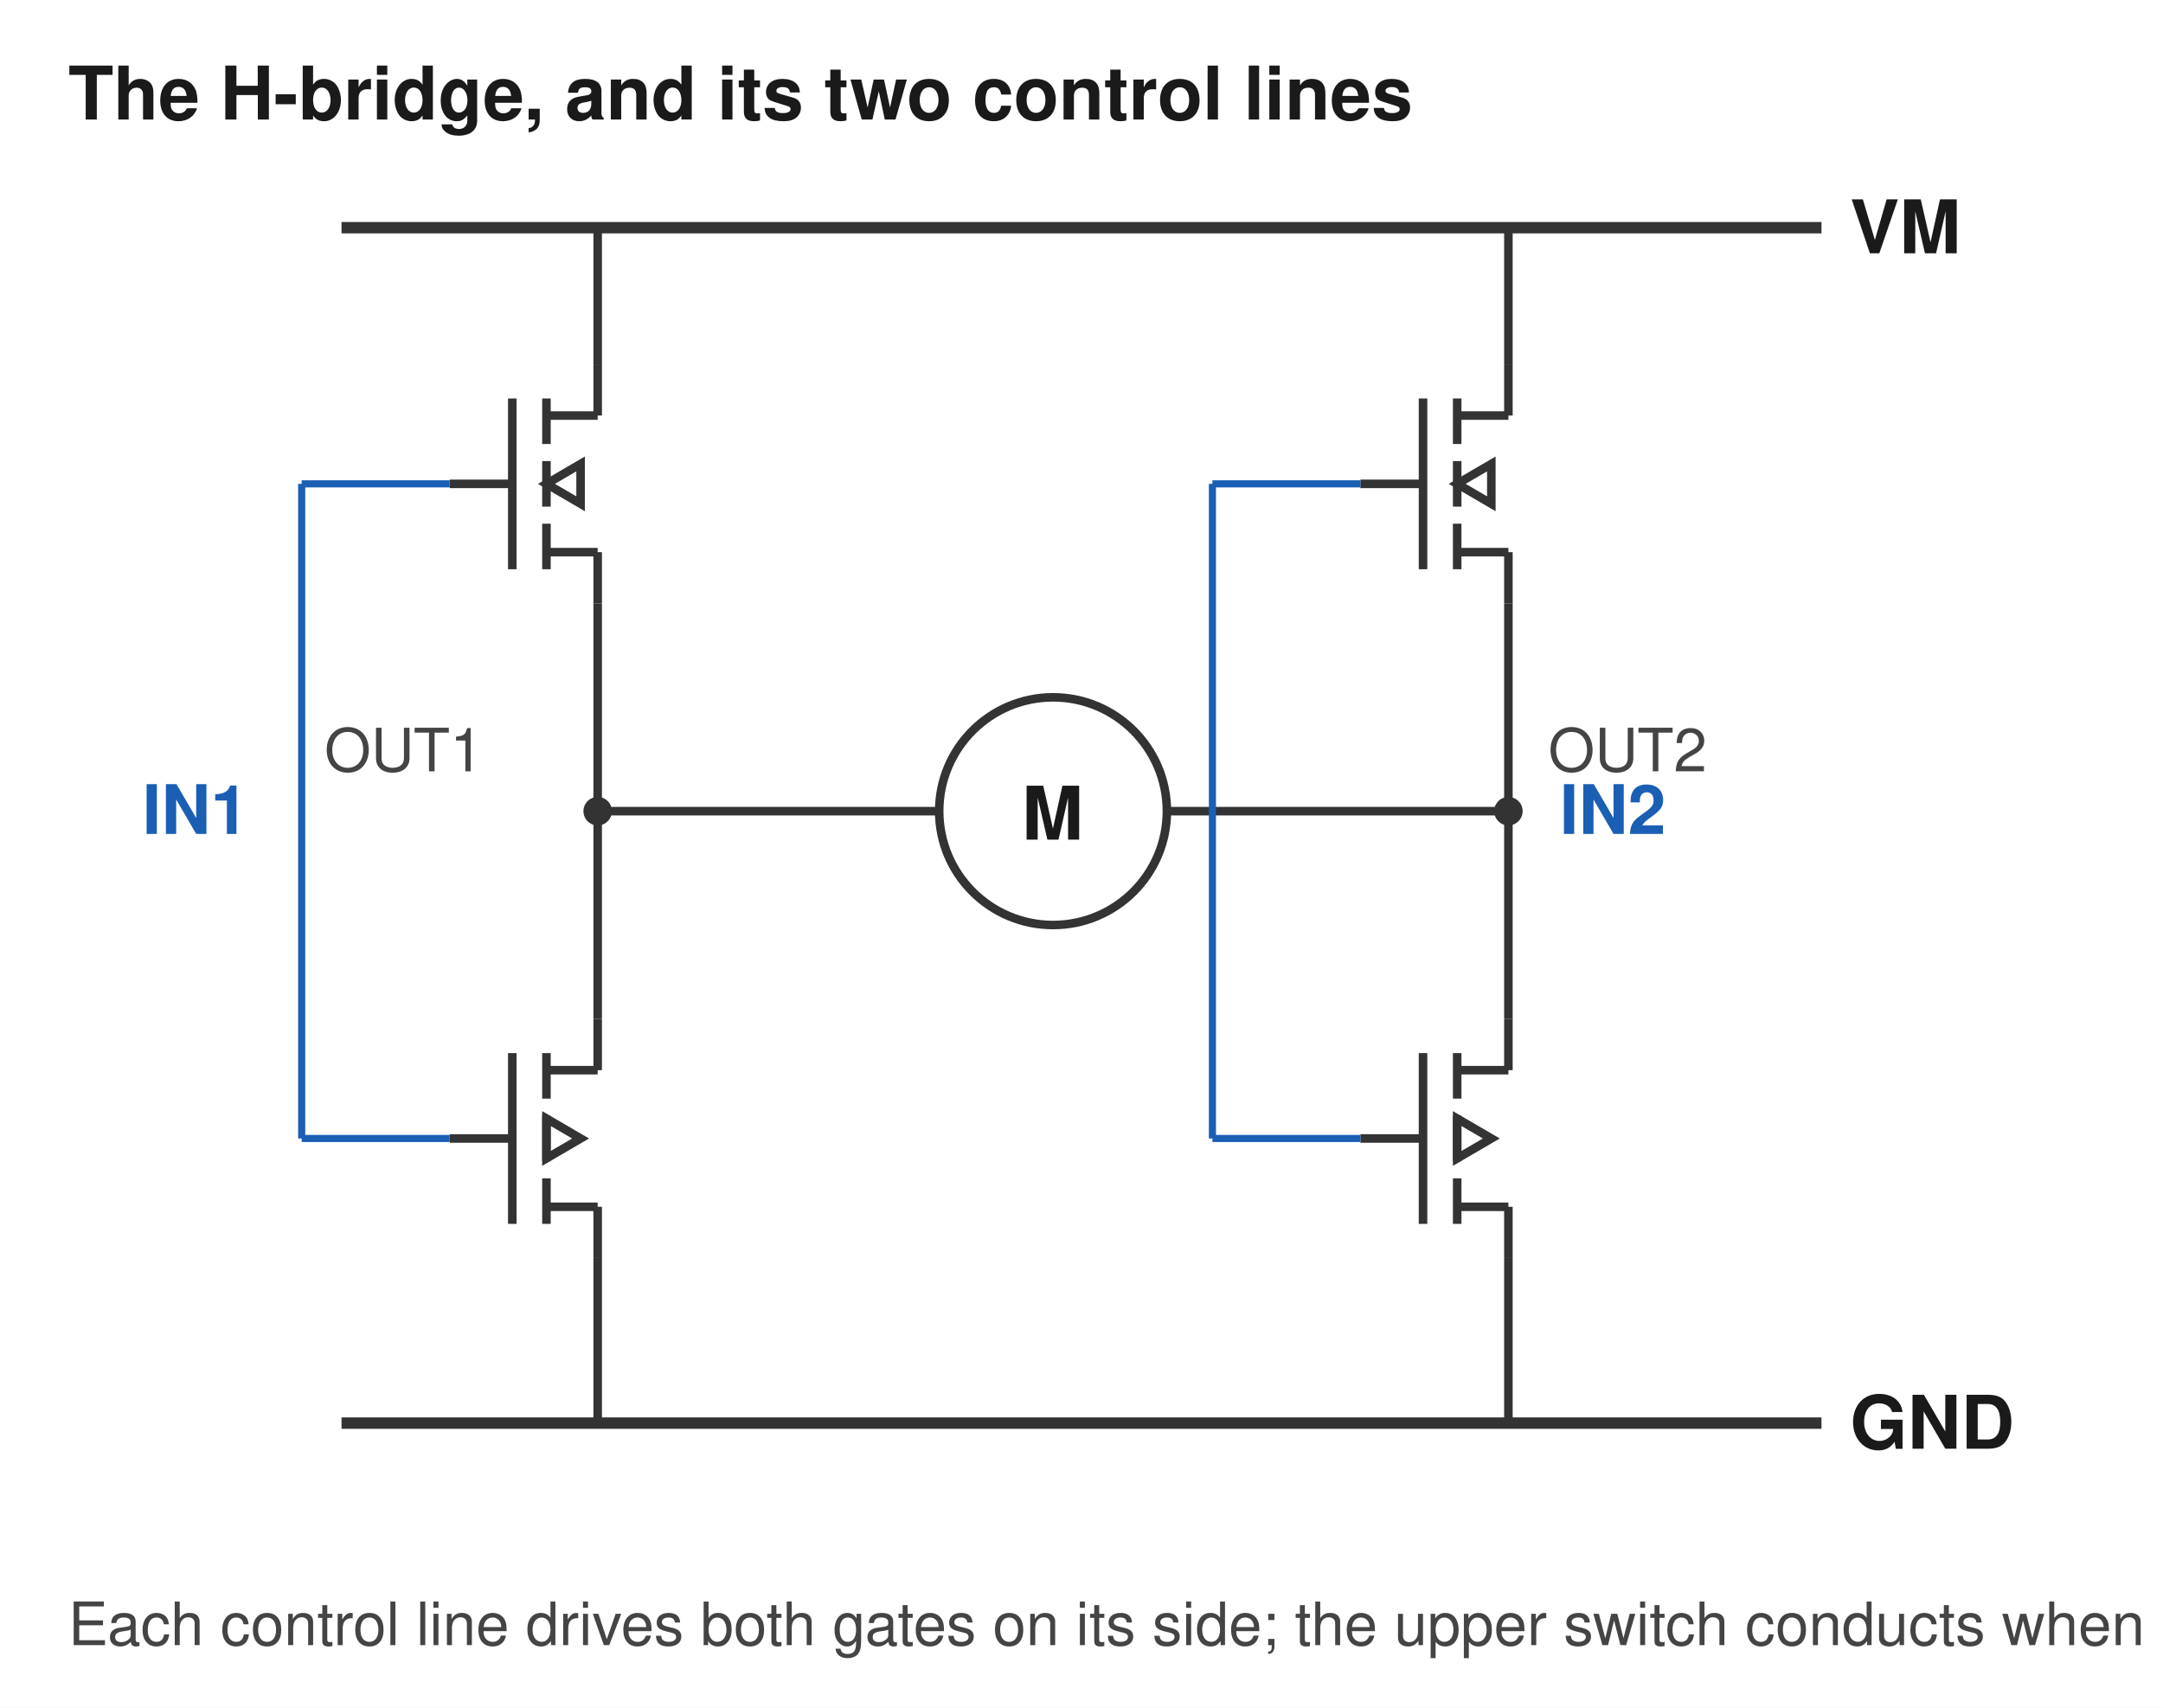
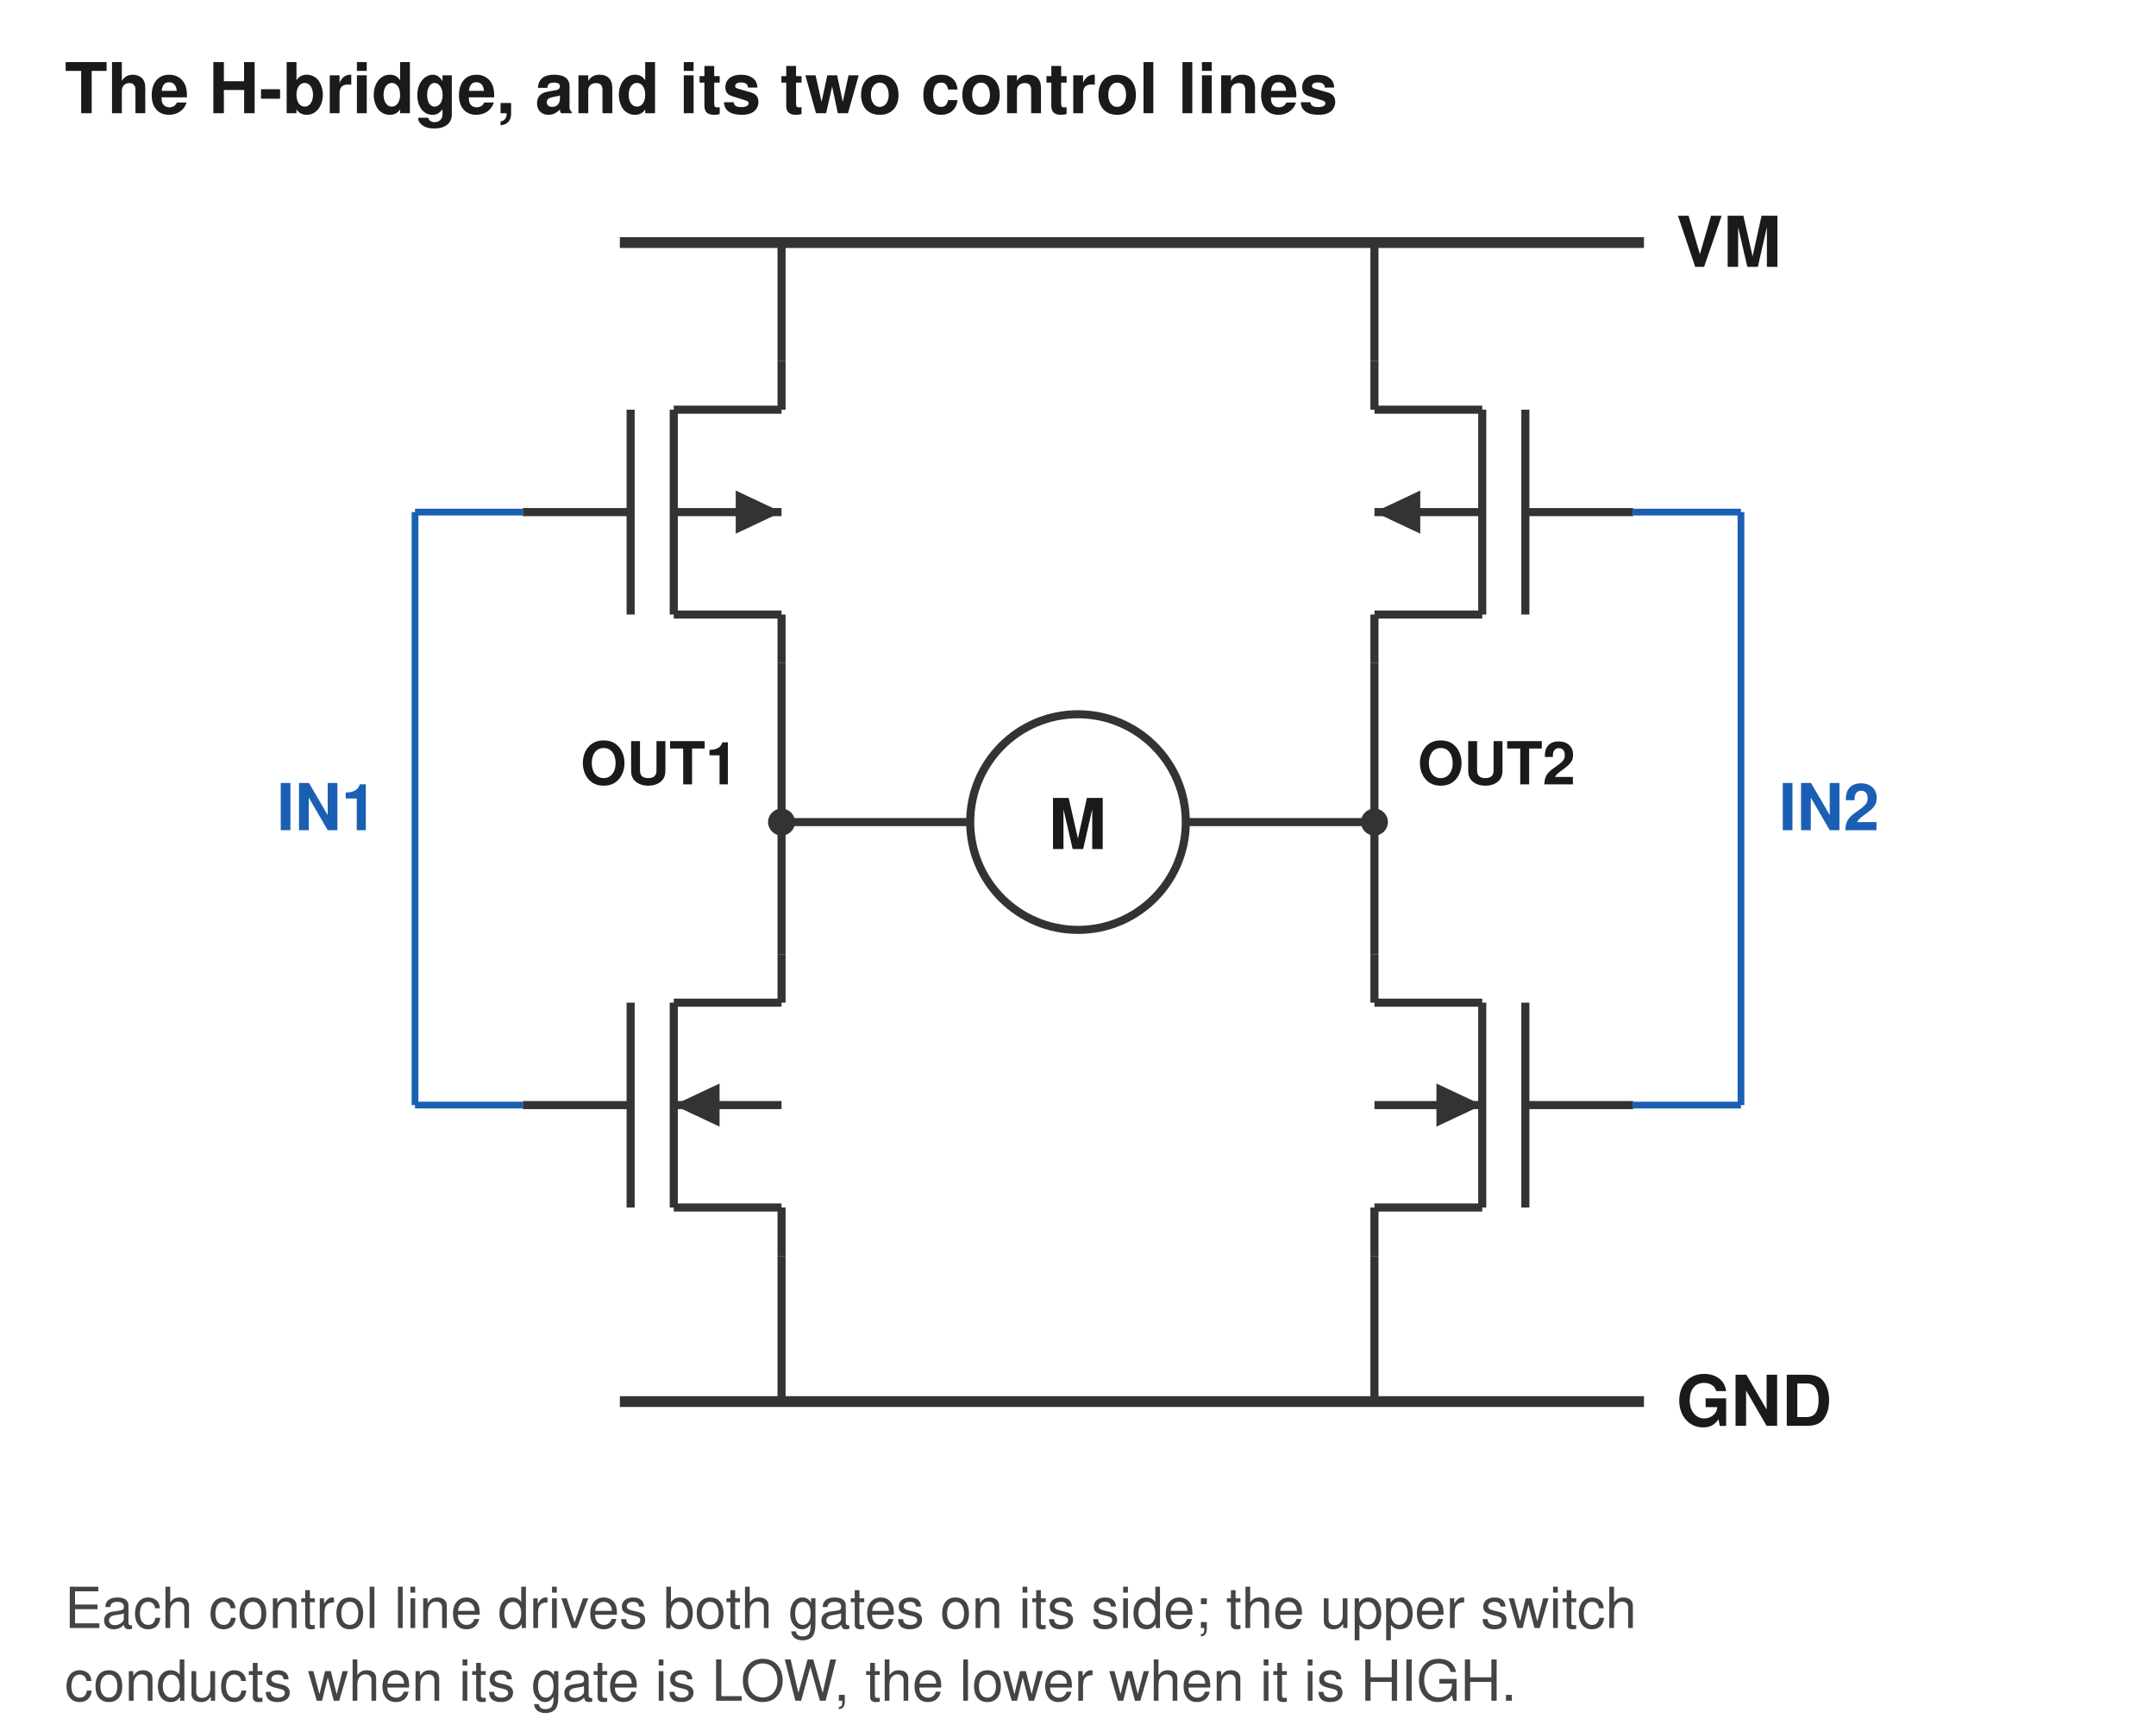
- <svg xmlns="http://www.w3.org/2000/svg" viewBox="0 0 760 600" width="760" height="600">
+ <svg xmlns="http://www.w3.org/2000/svg" viewBox="0 0 800 640" width="800" height="640">
  <defs>
    <marker id="arw" viewBox="0 0 10 10" refX="9" refY="5" markerWidth="6" markerHeight="6" orient="auto-start-reverse">
      <path d="M0,0 L10,5 L0,10 z" fill="#c01c28" />
    </marker>
    <style>
   .wire{stroke:#333;stroke-width:3;fill:none}
   .rail{stroke:#333;stroke-width:4;fill:none}
   .dev {stroke:#333;stroke-width:3;fill:none}
   .off {stroke:#9aa0a6;stroke-width:3;fill:none}
   .cur {stroke:#c01c28;stroke-width:5;fill:none}
   .ctl {stroke:#1a5fb4;stroke-width:2.5;fill:none}
   .lbl {font:bold 26px Helvetica,Arial,sans-serif;fill:#1a1a1a}
   .sm  {font:21px Helvetica,Arial,sans-serif;fill:#444}
+    .term{font:bold 22px Helvetica,Arial,sans-serif;fill:#1a1a1a}
   .ctlt{font:bold 24px Helvetica,Arial,sans-serif;fill:#1a5fb4}
   .st  {font:bold 23px Helvetica,Arial,sans-serif;fill:#1a7f37}
  </style>
  </defs>
  <rect width="100%" height="100%" fill="#fff" />
-   <line class="rail" x1="120" y1="80" x2="640" y2="80" />
-   <text class="lbl" x="650" y="89">VM</text>
-   <line class="rail" x1="120" y1="500" x2="640" y2="500" />
-   <text class="lbl" x="650" y="509">GND</text>
-   <line class="wire" x1="210" y1="80" x2="210" y2="128" />
-   <line class="wire" x1="210" y1="212" x2="210" y2="358" />
-   <line class="wire" x1="210" y1="442" x2="210" y2="500" />
-   <line class="wire" x1="530" y1="80" x2="530" y2="128" />
-   <line class="wire" x1="530" y1="212" x2="530" y2="358" />
-   <line class="wire" x1="530" y1="442" x2="530" y2="500" />
-   <line class="dev" x1="210" y1="128" x2="210" y2="146" />
-   <line class="dev" x1="210" y1="212" x2="210" y2="194" />
-   <line class="dev" x1="210" y1="146" x2="192" y2="146" />
-   <line class="dev" x1="210" y1="194" x2="192" y2="194" />
-   <line class="dev" x1="192" y1="140" x2="192" y2="156" />
-   <line class="dev" x1="192" y1="162" x2="192" y2="178" />
-   <line class="dev" x1="192" y1="184" x2="192" y2="200" />
-   <line class="dev" x1="180" y1="140" x2="180" y2="200" />
-   <line class="dev" x1="180" y1="170" x2="158" y2="170" />
-   <path class="dev" d="M192,170 L204,163 L204,177 z" fill="#333" />
-   <line class="dev" x1="530" y1="128" x2="530" y2="146" />
-   <line class="dev" x1="530" y1="212" x2="530" y2="194" />
-   <line class="dev" x1="530" y1="146" x2="512" y2="146" />
-   <line class="dev" x1="530" y1="194" x2="512" y2="194" />
-   <line class="dev" x1="512" y1="140" x2="512" y2="156" />
-   <line class="dev" x1="512" y1="162" x2="512" y2="178" />
-   <line class="dev" x1="512" y1="184" x2="512" y2="200" />
-   <line class="dev" x1="500" y1="140" x2="500" y2="200" />
-   <line class="dev" x1="500" y1="170" x2="478" y2="170" />
-   <path class="dev" d="M512,170 L524,163 L524,177 z" fill="#333" />
-   <line class="dev" x1="210" y1="358" x2="210" y2="376" />
-   <line class="dev" x1="210" y1="442" x2="210" y2="424" />
-   <line class="dev" x1="210" y1="376" x2="192" y2="376" />
-   <line class="dev" x1="210" y1="424" x2="192" y2="424" />
-   <line class="dev" x1="192" y1="370" x2="192" y2="386" />
-   <line class="dev" x1="192" y1="392" x2="192" y2="408" />
-   <line class="dev" x1="192" y1="414" x2="192" y2="430" />
-   <line class="dev" x1="180" y1="370" x2="180" y2="430" />
-   <line class="dev" x1="180" y1="400" x2="158" y2="400" />
-   <path class="dev" d="M204,400 L192,393 L192,407 z" fill="#333" />
-   <line class="dev" x1="530" y1="358" x2="530" y2="376" />
-   <line class="dev" x1="530" y1="442" x2="530" y2="424" />
-   <line class="dev" x1="530" y1="376" x2="512" y2="376" />
-   <line class="dev" x1="530" y1="424" x2="512" y2="424" />
-   <line class="dev" x1="512" y1="370" x2="512" y2="386" />
-   <line class="dev" x1="512" y1="392" x2="512" y2="408" />
-   <line class="dev" x1="512" y1="414" x2="512" y2="430" />
-   <line class="dev" x1="500" y1="370" x2="500" y2="430" />
-   <line class="dev" x1="500" y1="400" x2="478" y2="400" />
-   <path class="dev" d="M524,400 L512,393 L512,407 z" fill="#333" />
-   <line class="wire" x1="210" y1="285" x2="330" y2="285" />
-   <line class="wire" x1="410" y1="285" x2="530" y2="285" />
-   <circle class="dev" cx="370" cy="285" r="40" fill="#fff" />
-   <text class="lbl" x="359" y="295">M</text>
-   <circle cx="210" cy="285" r="5" fill="#333" />
-   <text class="sm" x="114" y="271">OUT1</text>
-   <circle cx="530" cy="285" r="5" fill="#333" />
-   <text class="sm" x="544" y="271">OUT2</text>
-   <line class="ctl" x1="158" y1="170" x2="106" y2="170" />
-   <line class="ctl" x1="158" y1="400" x2="106" y2="400" />
-   <line class="ctl" x1="106" y1="170" x2="106" y2="400" />
-   <text class="ctlt" x="50" y="293">IN1</text>
-   <line class="ctl" x1="478" y1="170" x2="426" y2="170" />
-   <line class="ctl" x1="478" y1="400" x2="426" y2="400" />
-   <line class="ctl" x1="426" y1="170" x2="426" y2="400" />
-   <text class="ctlt" x="548" y="293">IN2</text>
+   <line class="rail" x1="230" y1="90" x2="610" y2="90" />
+   <text class="lbl" x="622" y="99">VM</text>
+   <line class="rail" x1="230" y1="520" x2="610" y2="520" />
+   <text class="lbl" x="622" y="529">GND</text>
+   <line class="wire" x1="290" y1="90" x2="290" y2="134" />
+   <line class="wire" x1="290" y1="246" x2="290" y2="354" />
+   <line class="wire" x1="290" y1="466" x2="290" y2="520" />
+   <line class="wire" x1="510" y1="90" x2="510" y2="134" />
+   <line class="wire" x1="510" y1="246" x2="510" y2="354" />
+   <line class="wire" x1="510" y1="466" x2="510" y2="520" />
+   <line class="dev" x1="290" y1="134" x2="290" y2="152" />
+   <line class="dev" x1="290" y1="228" x2="290" y2="246" />
+   <line class="dev" x1="250" y1="152" x2="290" y2="152" />
+   <line class="dev" x1="250" y1="228" x2="290" y2="228" />
+   <line class="dev" x1="250" y1="152" x2="250" y2="228" />
+   <line class="dev" x1="234" y1="152" x2="234" y2="228" />
+   <line class="dev" x1="234" y1="190" x2="194" y2="190" />
+   <line class="dev" x1="250" y1="190" x2="290" y2="190" />
+   <path d="M290,190 L273,182 L273,198 z" fill="#333" stroke="none" />
+   <line class="dev" x1="510" y1="134" x2="510" y2="152" />
+   <line class="dev" x1="510" y1="228" x2="510" y2="246" />
+   <line class="dev" x1="550" y1="152" x2="510" y2="152" />
+   <line class="dev" x1="550" y1="228" x2="510" y2="228" />
+   <line class="dev" x1="550" y1="152" x2="550" y2="228" />
+   <line class="dev" x1="566" y1="152" x2="566" y2="228" />
+   <line class="dev" x1="566" y1="190" x2="606" y2="190" />
+   <line class="dev" x1="550" y1="190" x2="510" y2="190" />
+   <path d="M510,190 L527,182 L527,198 z" fill="#333" stroke="none" />
+   <line class="dev" x1="290" y1="354" x2="290" y2="372" />
+   <line class="dev" x1="290" y1="448" x2="290" y2="466" />
+   <line class="dev" x1="250" y1="372" x2="290" y2="372" />
+   <line class="dev" x1="250" y1="448" x2="290" y2="448" />
+   <line class="dev" x1="250" y1="372" x2="250" y2="448" />
+   <line class="dev" x1="234" y1="372" x2="234" y2="448" />
+   <line class="dev" x1="234" y1="410" x2="194" y2="410" />
+   <line class="dev" x1="290" y1="410" x2="250" y2="410" />
+   <path d="M250,410 L267,402 L267,418 z" fill="#333" stroke="none" />
+   <line class="dev" x1="510" y1="354" x2="510" y2="372" />
+   <line class="dev" x1="510" y1="448" x2="510" y2="466" />
+   <line class="dev" x1="550" y1="372" x2="510" y2="372" />
+   <line class="dev" x1="550" y1="448" x2="510" y2="448" />
+   <line class="dev" x1="550" y1="372" x2="550" y2="448" />
+   <line class="dev" x1="566" y1="372" x2="566" y2="448" />
+   <line class="dev" x1="566" y1="410" x2="606" y2="410" />
+   <line class="dev" x1="510" y1="410" x2="550" y2="410" />
+   <path d="M550,410 L533,402 L533,418 z" fill="#333" stroke="none" />
+   <line class="wire" x1="290" y1="305" x2="360" y2="305" />
+   <line class="wire" x1="440" y1="305" x2="510" y2="305" />
+   <circle class="dev" cx="400" cy="305" r="40" fill="#fff" />
+   <text class="lbl" x="389" y="315">M</text>
+   <circle cx="290" cy="305" r="5" fill="#333" />
+   <circle cx="510" cy="305" r="5" fill="#333" />
+   <text class="term" x="274" y="291" text-anchor="end">OUT1</text>
+   <text class="term" x="526" y="291">OUT2</text>
+   <line class="ctl" x1="194" y1="190" x2="154" y2="190" />
+   <line class="ctl" x1="194" y1="410" x2="154" y2="410" />
+   <line class="ctl" x1="154" y1="190" x2="154" y2="410" />
+   <text class="ctlt" x="140" y="308" text-anchor="end">IN1</text>
+   <line class="ctl" x1="606" y1="190" x2="646" y2="190" />
+   <line class="ctl" x1="606" y1="410" x2="646" y2="410" />
+   <line class="ctl" x1="646" y1="190" x2="646" y2="410" />
+   <text class="ctlt" x="660" y="308" text-anchor="start">IN2</text>
  <text class="lbl" x="24" y="42">The H-bridge, and its two control lines</text>
-   <text class="sm" x="24" y="578">Each control line drives both gates on its side; the upper switch conducts when its gate is LOW, the lower when it is HIGH.</text>
+   <text class="sm" x="24" y="604">Each control line drives both gates on its side; the upper switch</text>
+   <text class="sm" x="24" y="631">conducts when its gate is LOW, the lower when it is HIGH.</text>
</svg>
